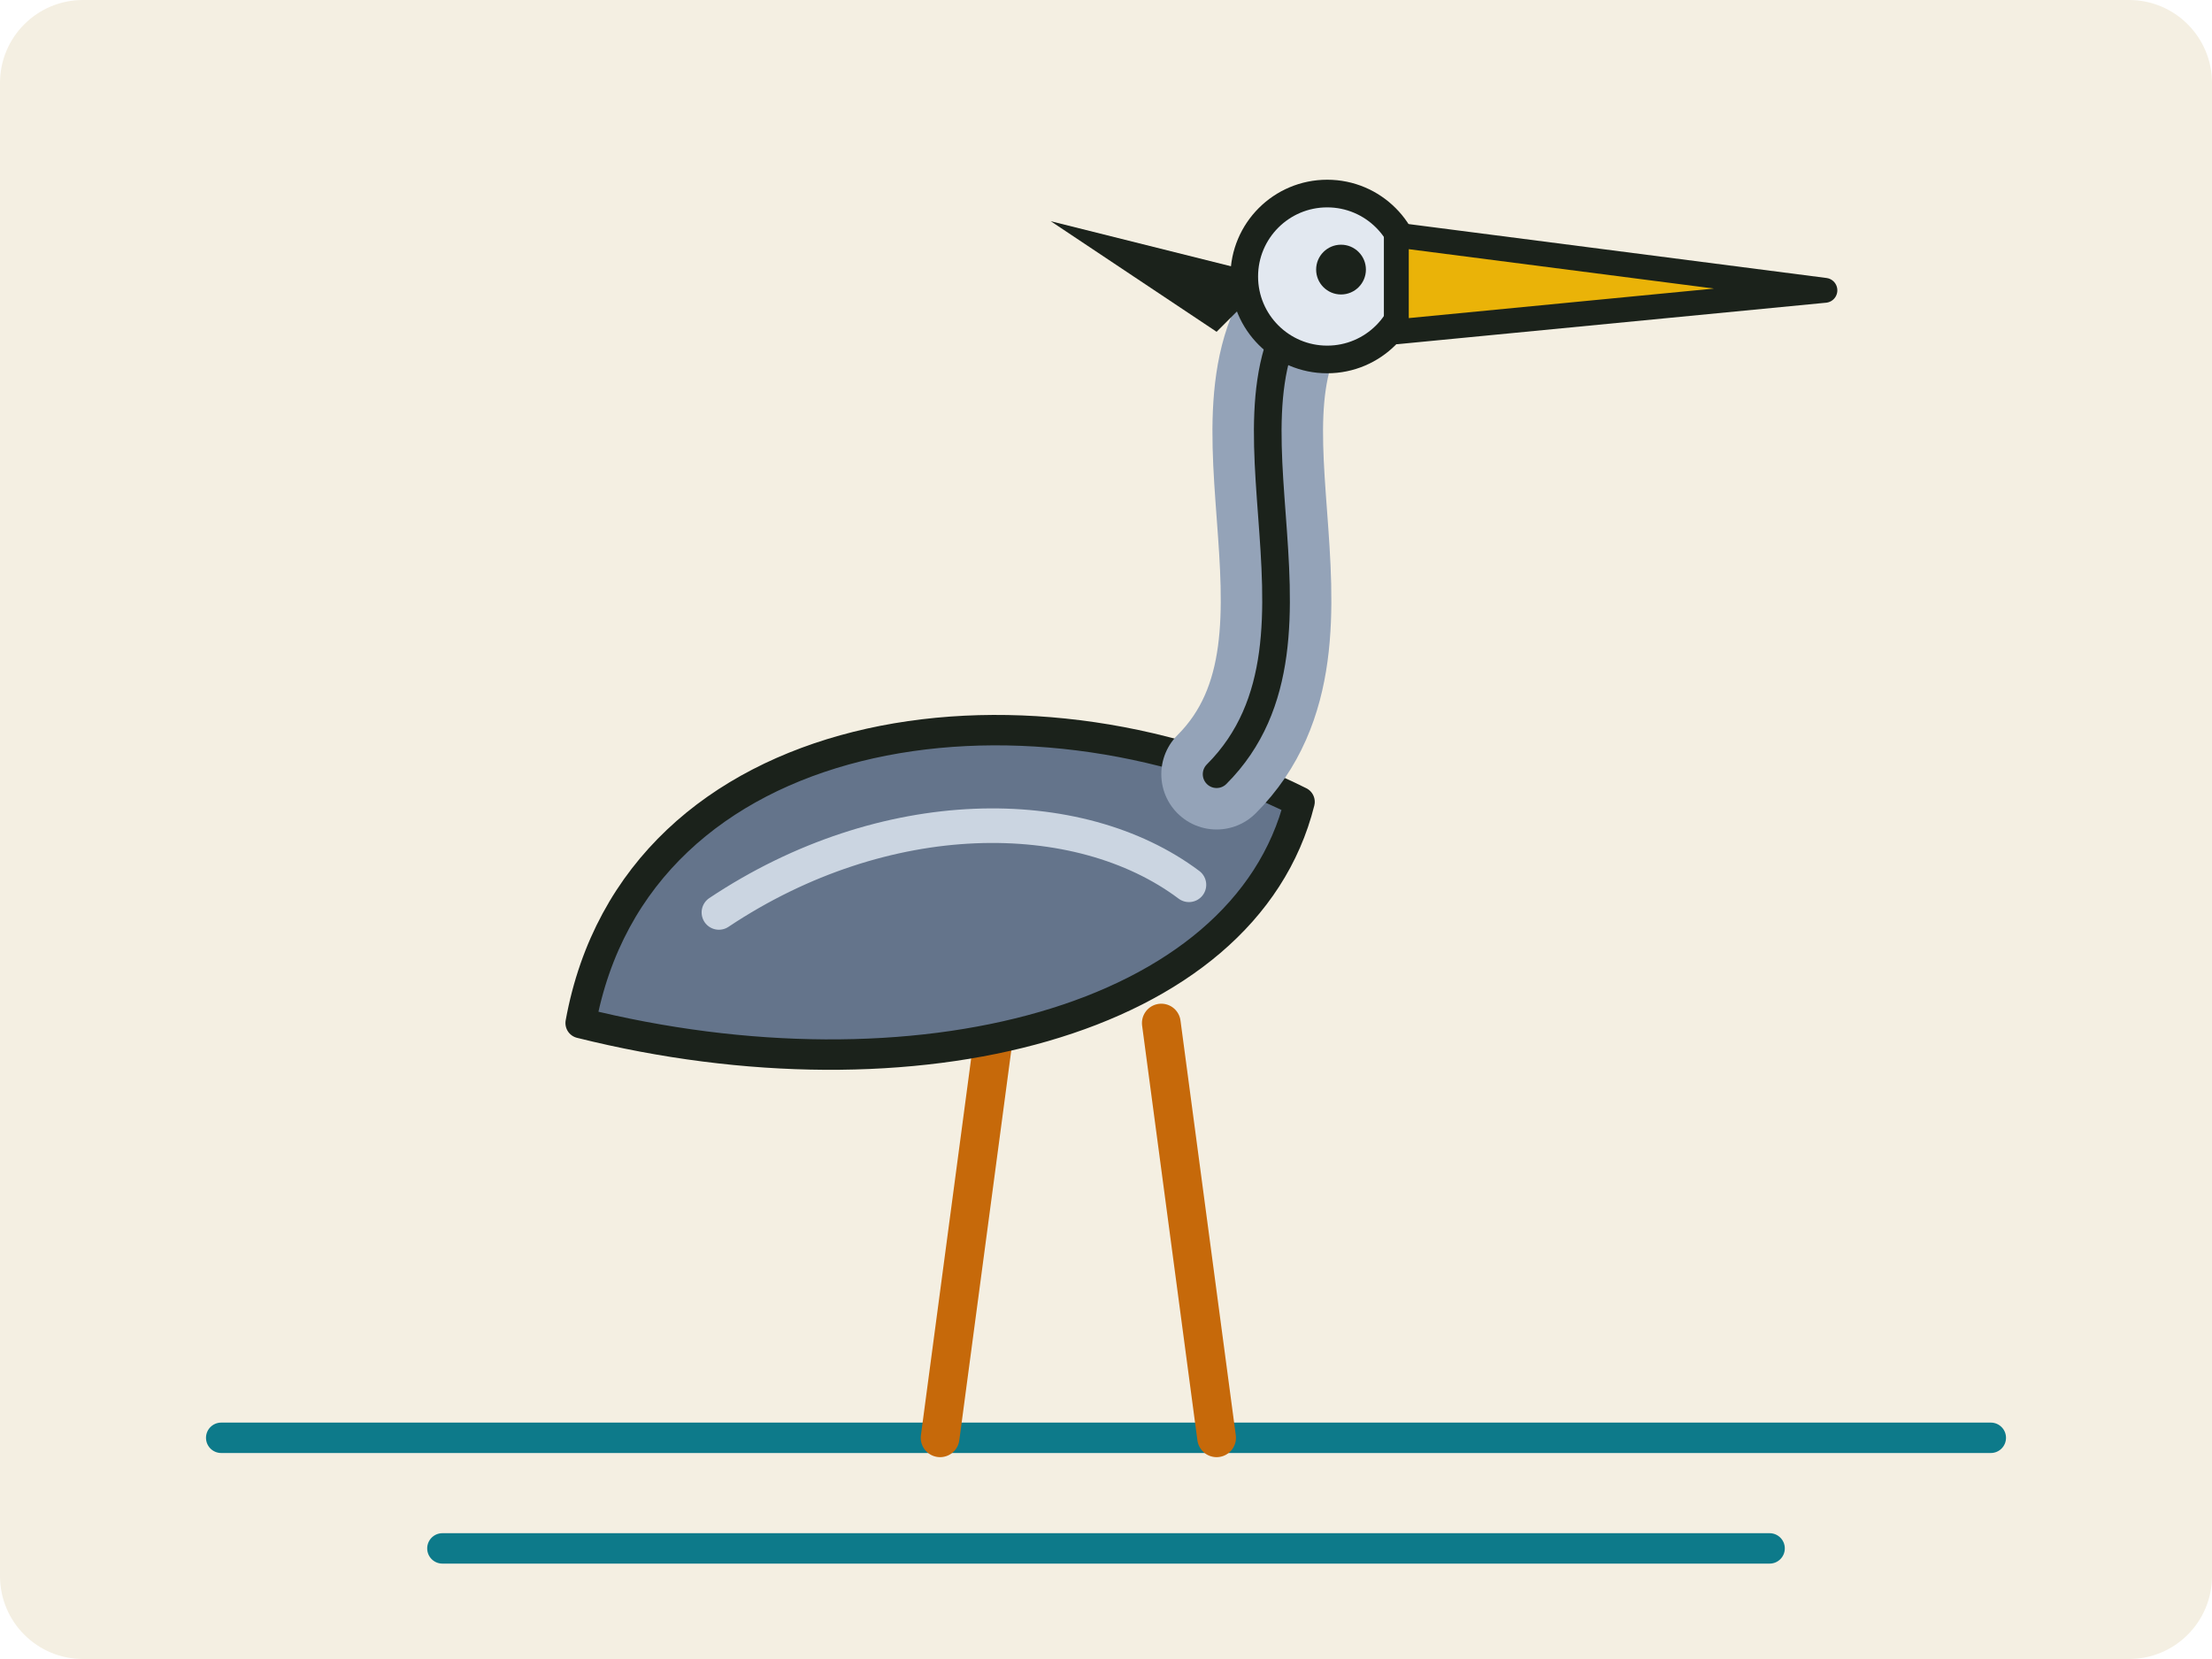
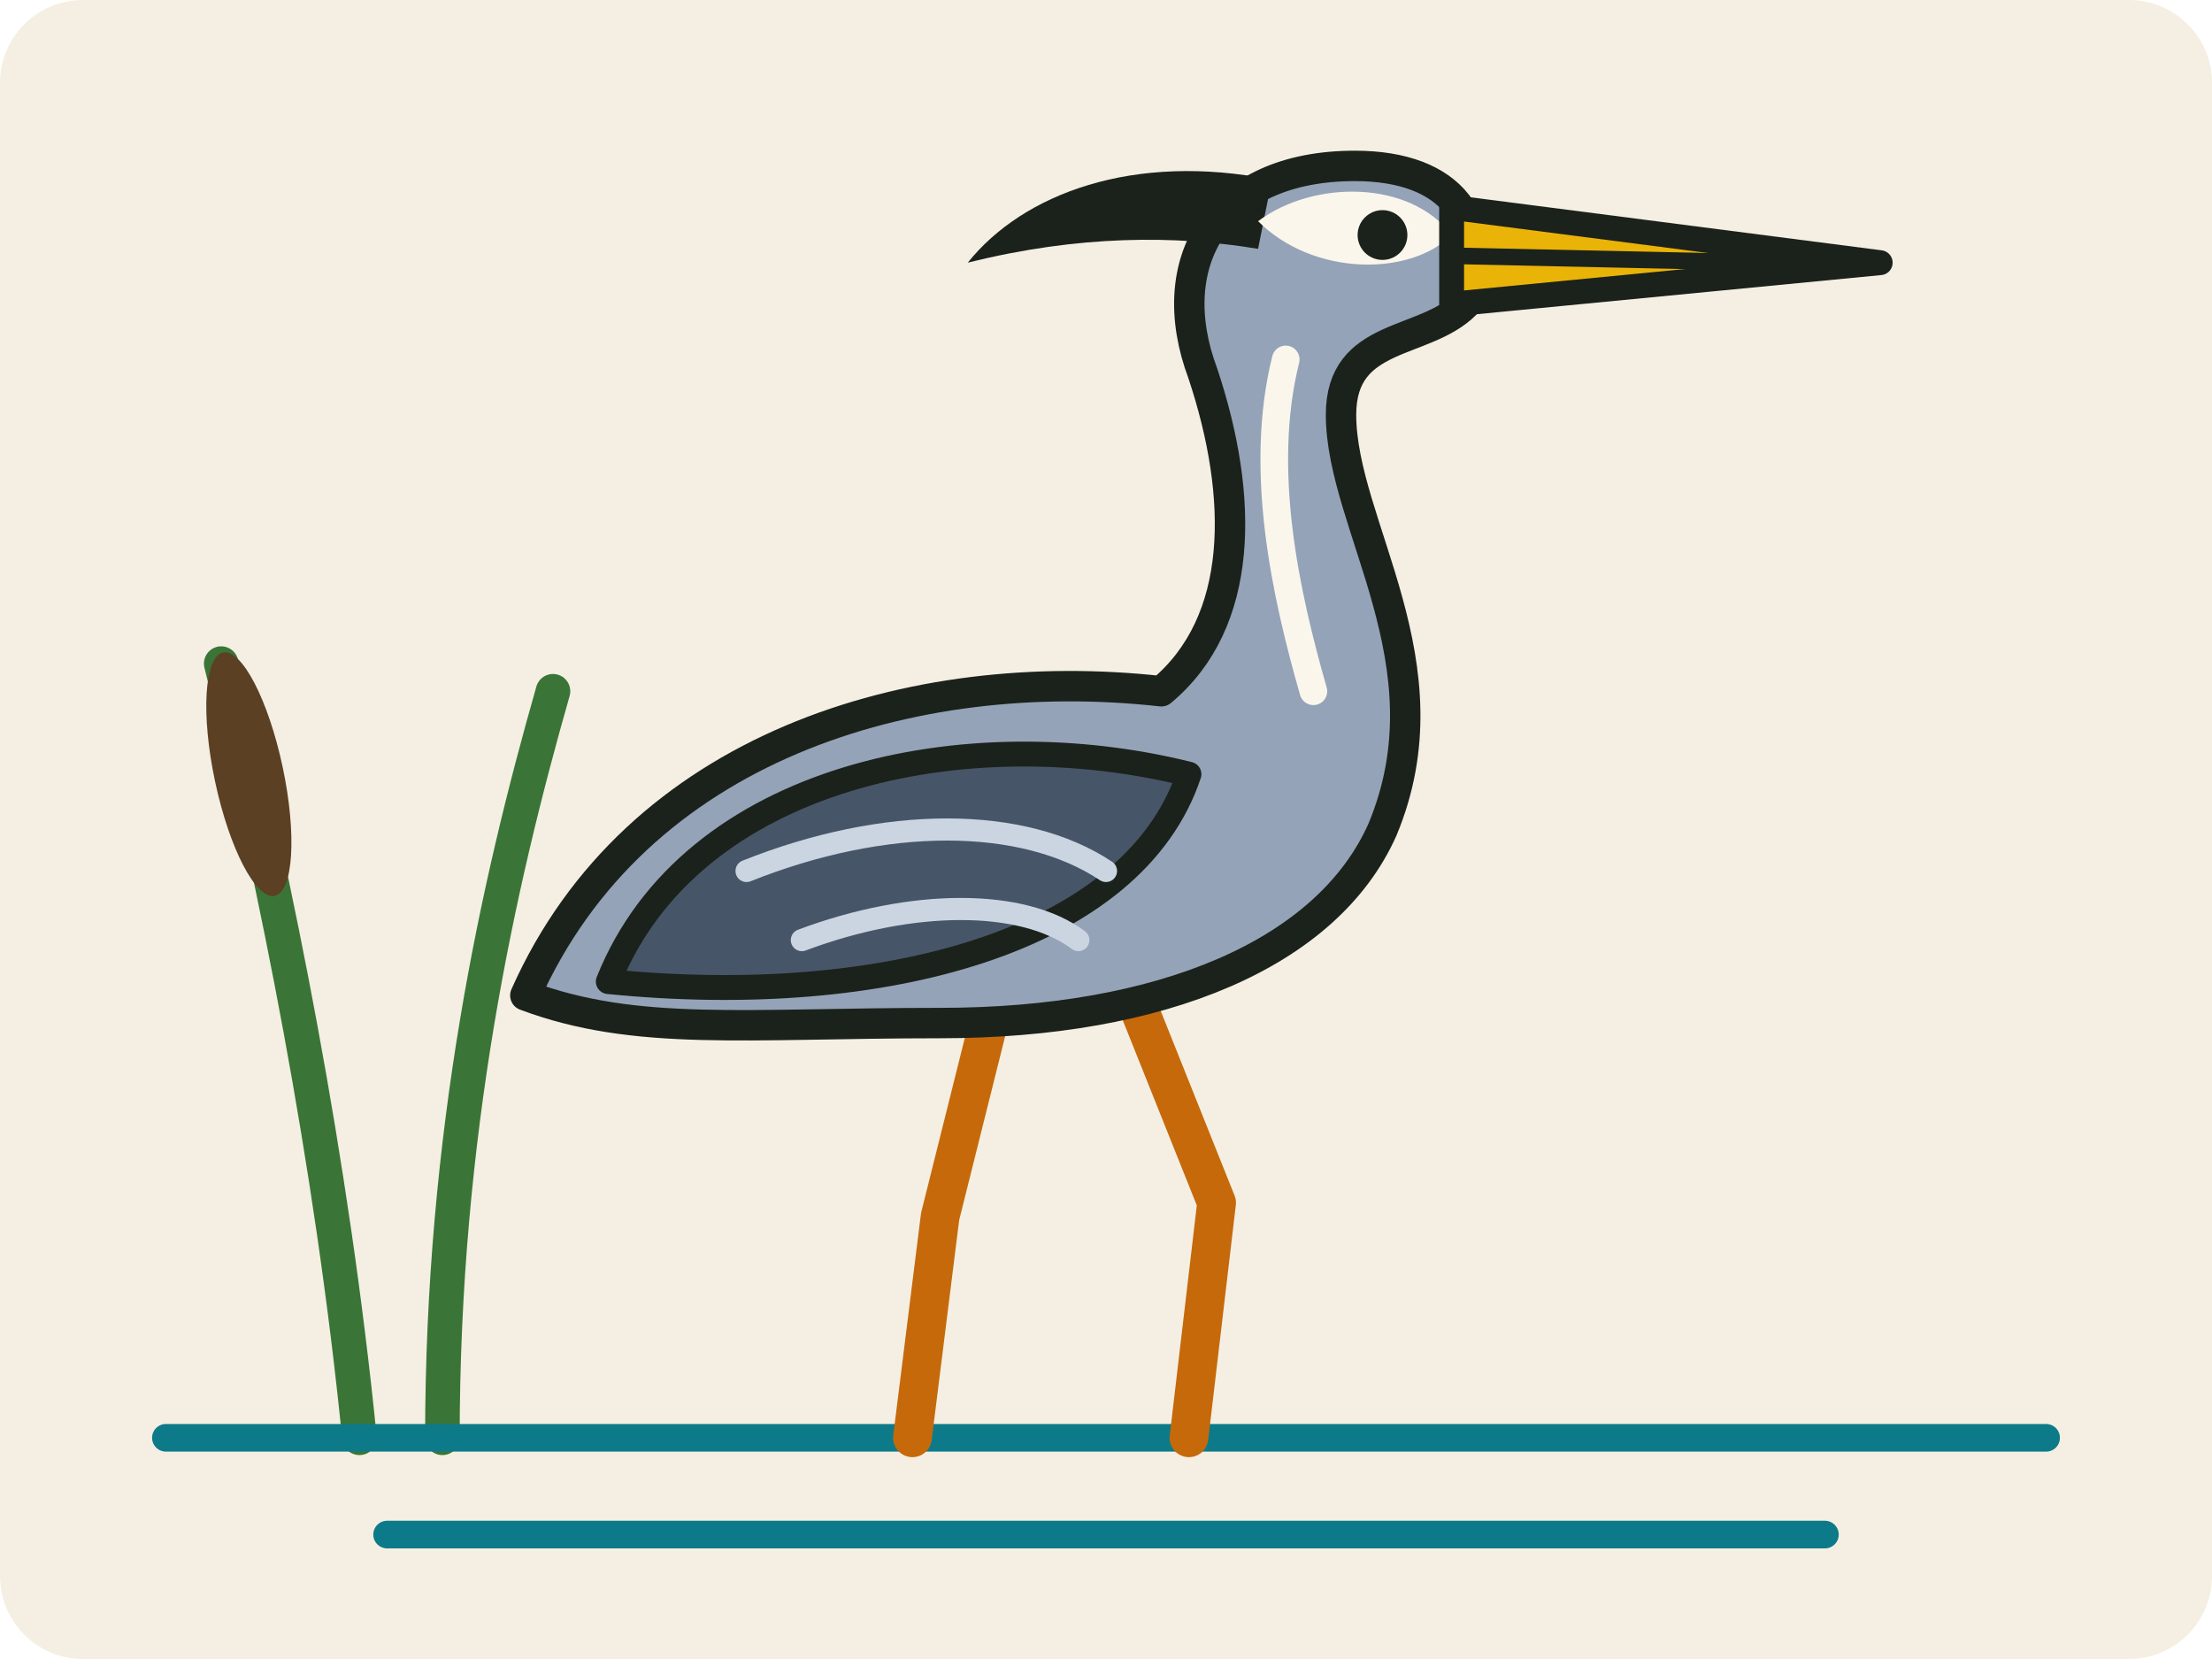
<svg xmlns="http://www.w3.org/2000/svg" viewBox="0 0 160 120" fill="none">
  <rect width="160" height="120" rx="6" fill="#F4EFE2" />
-   <path d="M16 104H144M32 112H128" stroke="#0D7A8A" stroke-width="2.2" stroke-linecap="round" />
-   <path d="M72 74L68 104M84 74L88 104" stroke="#C6690A" stroke-width="2.8" stroke-linecap="round" />
-   <path d="M42 74C46 52 74 48 94 58C90 74 66 80 42 74Z" fill="#64748B" stroke="#1B221B" stroke-width="2.2" stroke-linejoin="round" />
-   <path d="M52 66C64 58 78 58 86 64" stroke="#CBD5E1" stroke-width="2.5" stroke-linecap="round" />
-   <path d="M88 56C98 46 86 28 96 20" stroke="#94A3B8" stroke-width="8" stroke-linecap="round" />
-   <path d="M88 56C98 46 86 28 96 20" stroke="#1B221B" stroke-width="2" stroke-linecap="round" />
-   <path d="M92 20L76 16L88 24Z" fill="#1B221B" />
-   <circle cx="96" cy="20" r="6" fill="#E2E8F0" stroke="#1B221B" stroke-width="2" />
-   <polygon points="101,17 132,21 101,24" fill="#EAB308" stroke="#1B221B" stroke-width="1.8" stroke-linejoin="round" />
-   <circle cx="97" cy="19.5" r="1.8" fill="#1B221B" />
+   <path d="M26 104C24 84 20 64 16 48M32 104C32 82 36 64 40 50" stroke="#3A7537" stroke-width="2.5" stroke-linecap="round" />
+   <ellipse cx="18" cy="56" rx="2.5" ry="9" transform="rotate(-12 18 56)" fill="#5C4024" />
+   <path d="M12 104H148M28 111H132" stroke="#0D7A8A" stroke-width="2" stroke-linecap="round" />
+   <path d="M72 72L68 88L66 104M82 72L88 87L86 104" stroke="#C6690A" stroke-width="2.8" stroke-linecap="round" stroke-linejoin="round" />
+   <path d="M38 72C46 54 66 48 84 50C90 45 90 36 87 27C84 19 88 12 98 12C105 12 108 16 106 22C103 25 97 24 97 30C97 38 105 48 100 60C96 69 84 74 68 74C54 74 46 75 38 72Z" fill="#94A3B8" stroke="#1B221B" stroke-width="2.2" stroke-linejoin="round" />
+   <path d="M92 13C82 11 74 14 70 19C78 17 85 17 91 18Z" fill="#1B221B" />
+   <path d="M91 16C95 13 102 13 105 17C102 20 95 20 91 16Z" fill="#FAF6EC" />
+   <path d="M93 26C91 34 93 43 95 50" stroke="#FAF6EC" stroke-width="2" stroke-linecap="round" />
+   <path d="M44 71C50 56 70 52 86 56C82 68 64 73 44 71Z" fill="#475569" stroke="#1B221B" stroke-width="1.8" stroke-linejoin="round" />
+   <path d="M54 63C64 59 74 59 80 63M58 68C66 65 74 65 78 68" stroke="#CBD5E1" stroke-width="1.6" stroke-linecap="round" />
+   <polygon points="105,15 136,19 105,22" fill="#EAB308" stroke="#1B221B" stroke-width="1.8" stroke-linejoin="round" />
+   <line x1="105" y1="18.5" x2="128" y2="19" stroke="#1B221B" stroke-width="1.2" />
+   <circle cx="100" cy="17" r="1.8" fill="#1B221B" />
</svg>
